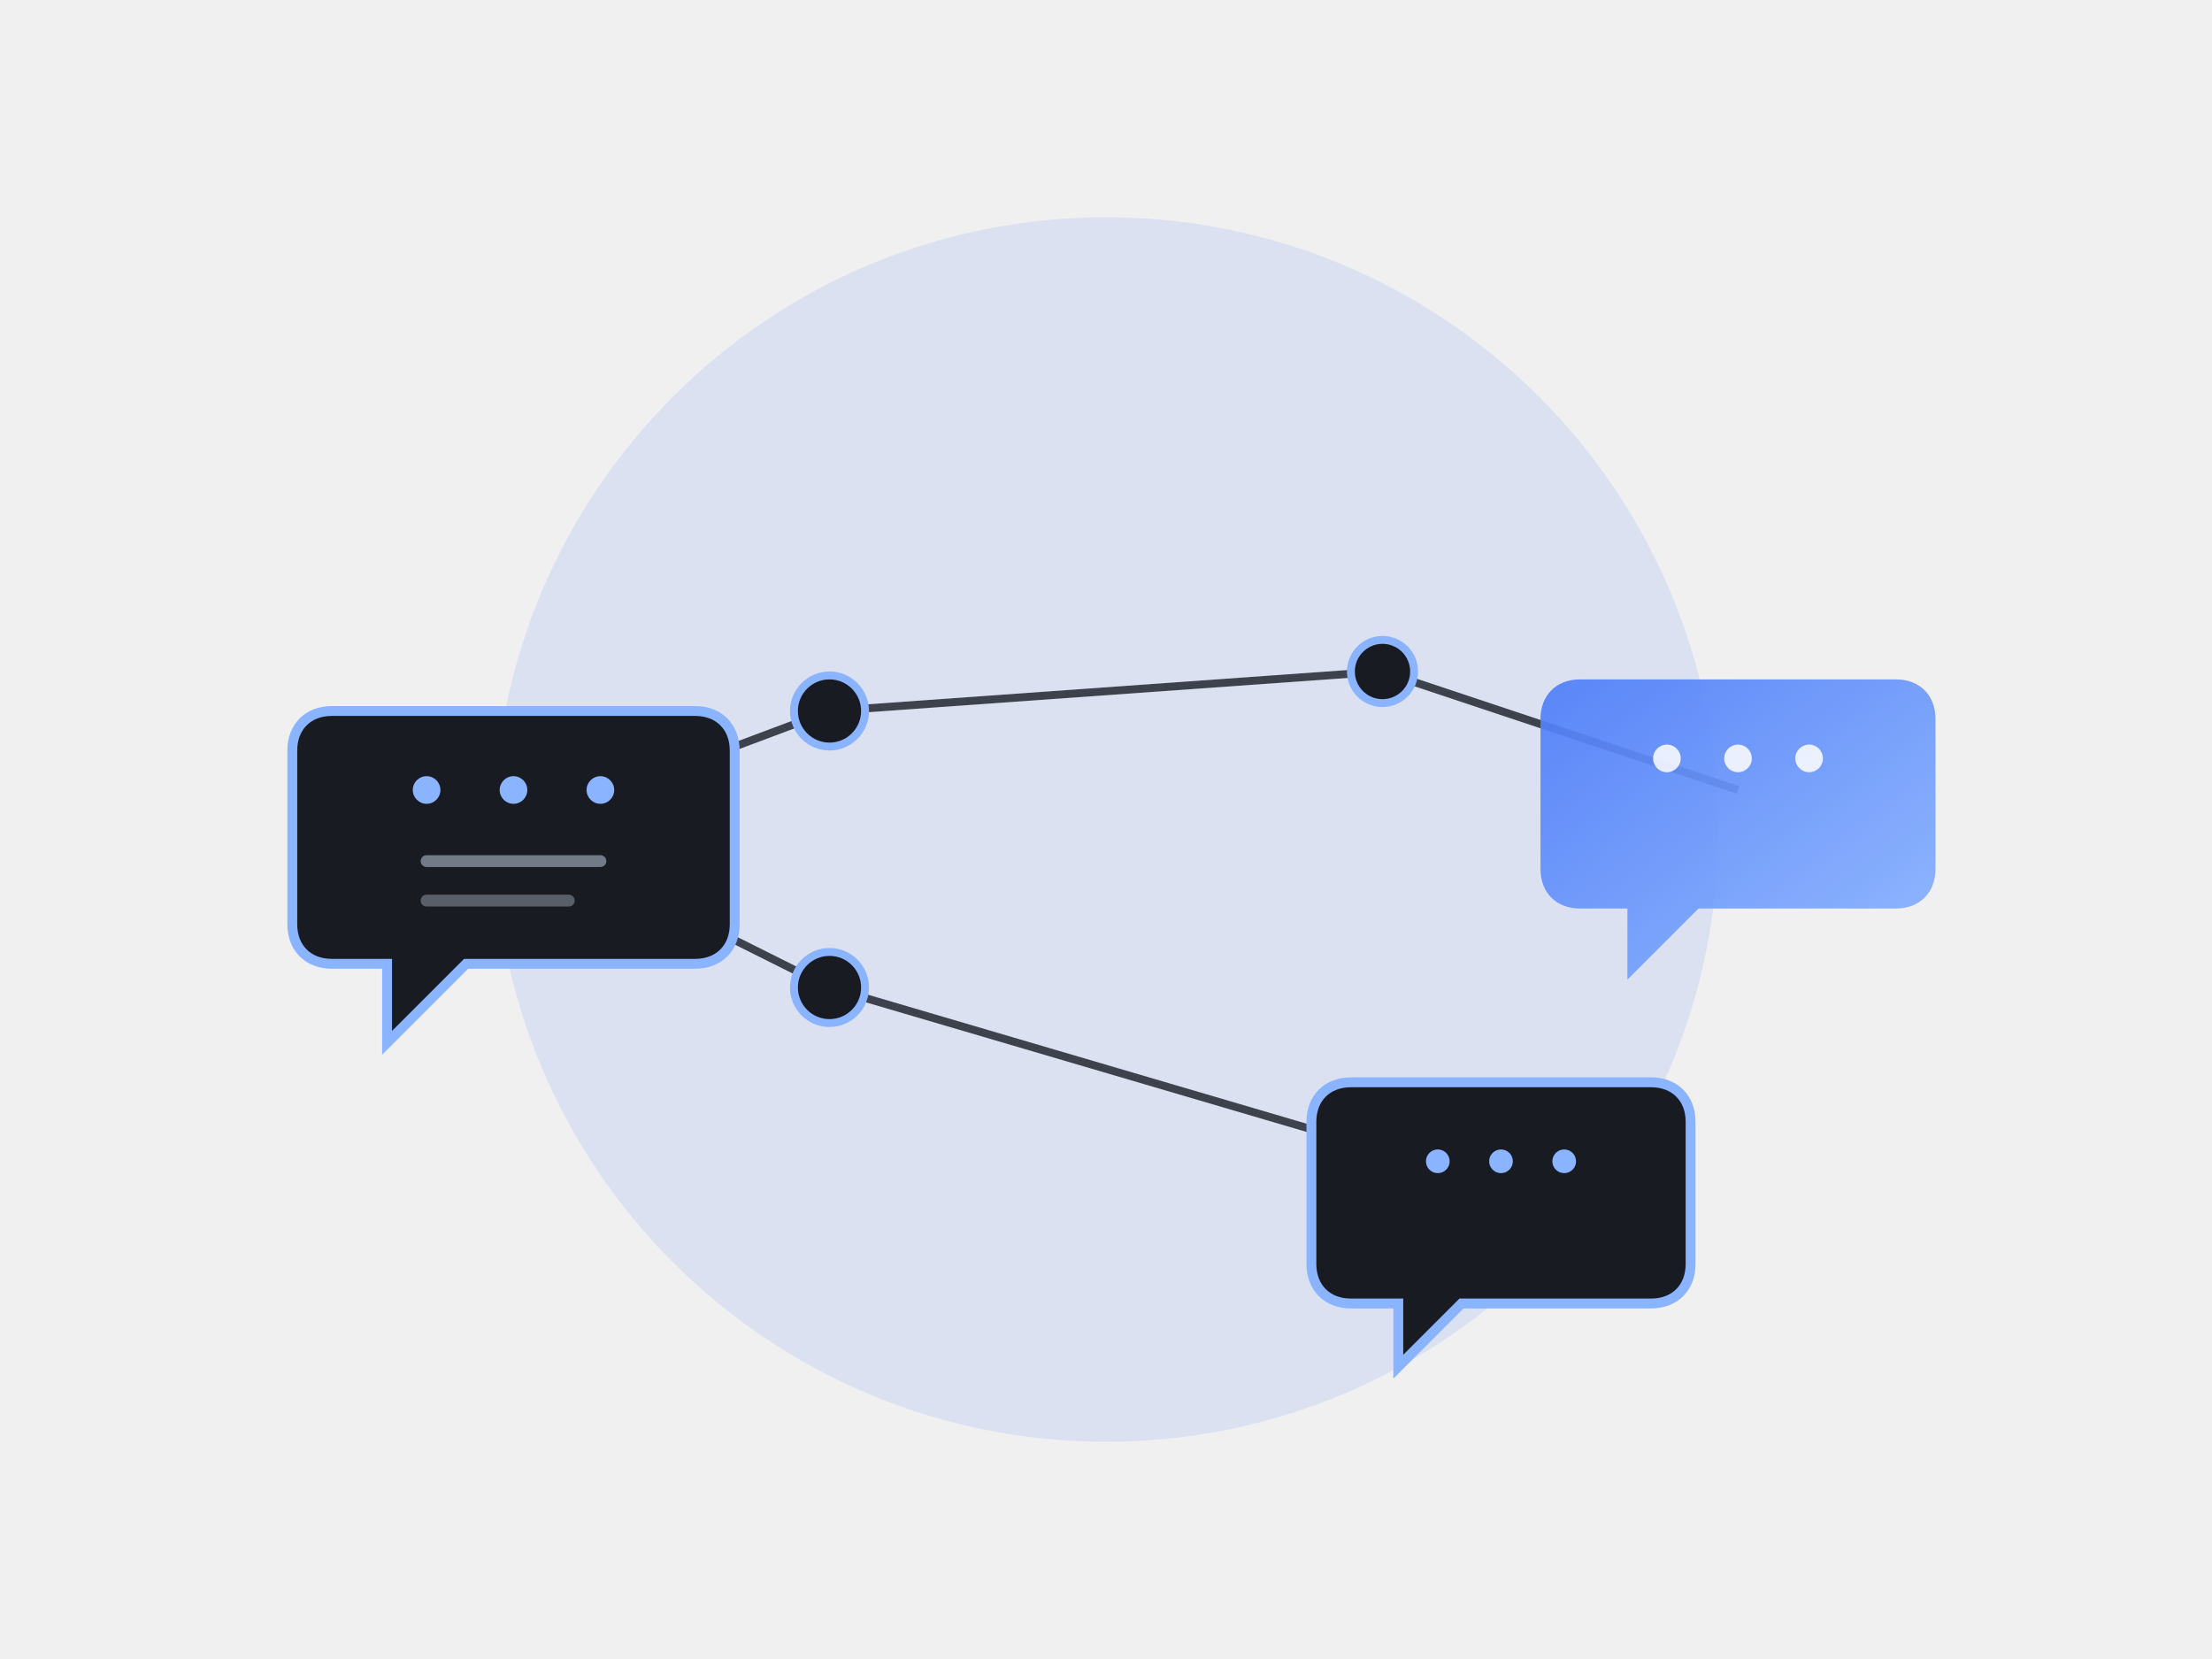
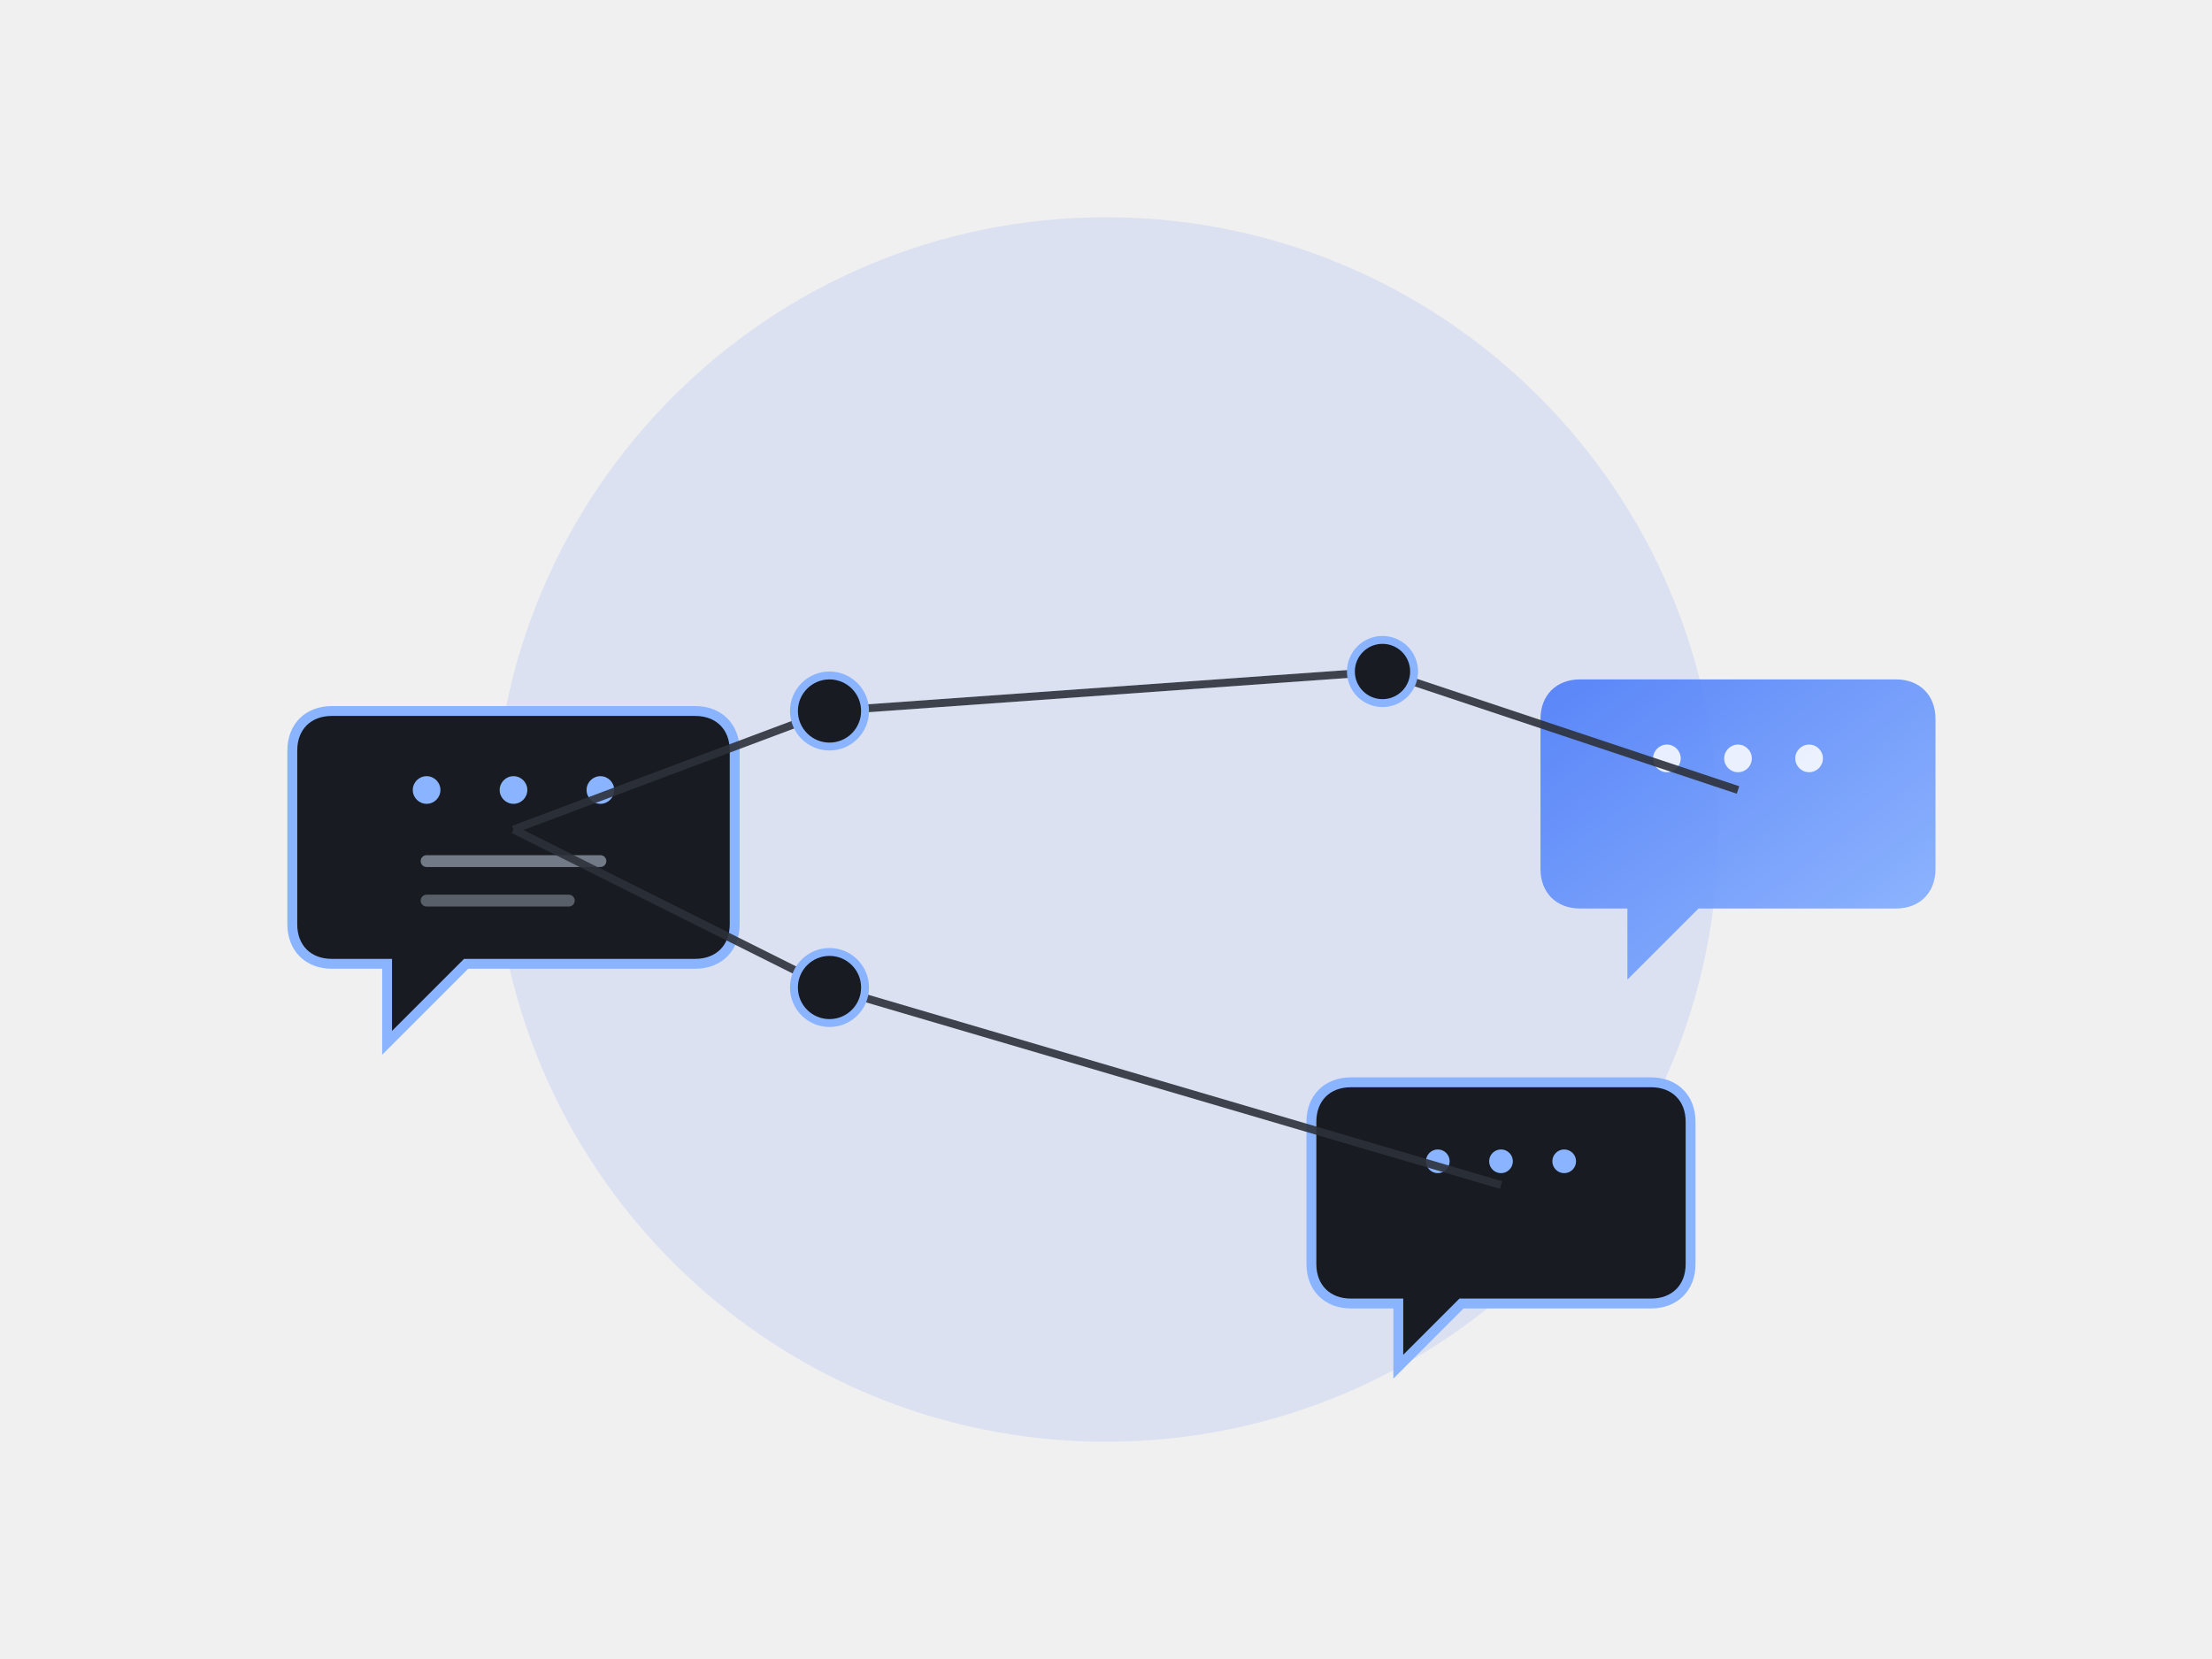
<svg xmlns="http://www.w3.org/2000/svg" viewBox="0 0 560 420" width="560" height="420" role="img" aria-hidden="true">
+   <style>
+     [data-scene="main"] {
+       animation: sceneFloat 9s ease-in-out infinite alternate;
+       transform-box: fill-box;
+       transform-origin: center;
+     }
+     [data-scene="orbit"] {
+       animation: sceneOrbit 24s linear infinite;
+       transform-box: fill-box;
+       transform-origin: center;
+     }
+     @keyframes sceneFloat {
+       from { transform: translateY(0); }
+       to   { transform: translateY(-10px); }
+     }
+     @keyframes sceneOrbit {
+       from { transform: rotate(0deg); }
+       to   { transform: rotate(360deg); }
+     }
+     @media (prefers-reduced-motion: reduce) {
+       [data-scene="main"], [data-scene="orbit"] { animation: none !important; }
+     }
+   </style>
  <defs>
    <linearGradient id="contact-grad" x1="0" y1="0" x2="1" y2="1">
      <stop offset="0" stop-color="#4F7DF9" />
      <stop offset="1" stop-color="#8AB4FF" />
    </linearGradient>
  </defs>
-   <circle cx="280" cy="210" r="155" fill="#4F7DF9" opacity="0.13" />
-   <g stroke="#2C313A" stroke-width="2" opacity="0.9">
-     <line x1="130" y1="210" x2="210" y2="180" />
-     <line x1="210" y1="180" x2="350" y2="170" />
-     <line x1="350" y1="170" x2="440" y2="200" />
-     <line x1="130" y1="210" x2="210" y2="250" />
-     <line x1="210" y1="250" x2="380" y2="300" />
+   <g data-scene="main">
+     <circle cx="280" cy="210" r="155" fill="#4F7DF9" opacity="0.13" />
+     <g transform="translate(130 210)">
+       <path d="M-46-30h92c6 0 10 4 10 10v44c0 6-4 10-10 10h-58l-20 20v-20h-14c-6 0-10-4-10-10v-44c0-6 4-10 10-10z" fill="#181B21" stroke="#8AB4FF" stroke-width="2.5" />
+       <circle cx="-22" cy="-10" r="3.5" fill="#8AB4FF" />
+       <circle cx="0" cy="-10" r="3.5" fill="#8AB4FF" />
+       <circle cx="22" cy="-10" r="3.5" fill="#8AB4FF" />
+       <line x1="-22" y1="8" x2="22" y2="8" stroke="#9AA3B2" stroke-width="3" stroke-linecap="round" opacity="0.7" />
+       <line x1="-22" y1="18" x2="14" y2="18" stroke="#9AA3B2" stroke-width="3" stroke-linecap="round" opacity="0.5" />
+     </g>
+     <g transform="translate(440 200)">
+       <path d="M-40-28h80c6 0 10 4 10 10v38c0 6-4 10-10 10h-50l-18 18v-18h-12c-6 0-10-4-10-10v-38c0-6 4-10 10-10z" fill="url(#contact-grad)" opacity="0.92" />
+       <circle cx="-18" cy="-8" r="3.5" fill="#FFFFFF" opacity="0.85" />
+       <circle cx="0" cy="-8" r="3.5" fill="#FFFFFF" opacity="0.85" />
+       <circle cx="18" cy="-8" r="3.5" fill="#FFFFFF" opacity="0.85" />
+     </g>
+     <g transform="translate(380 300)">
+       <path d="M-38-26h76c6 0 10 4 10 10v36c0 6-4 10-10 10h-48l-16 16v-16h-12c-6 0-10-4-10-10v-36c0-6 4-10 10-10z" fill="#181B21" stroke="#8AB4FF" stroke-width="2.5" />
+       <circle cx="-16" cy="-6" r="3" fill="#8AB4FF" />
+       <circle cx="0" cy="-6" r="3" fill="#8AB4FF" />
+       <circle cx="16" cy="-6" r="3" fill="#8AB4FF" />
+     </g>
  </g>
-   <circle cx="210" cy="180" r="9" fill="#181B21" stroke="#8AB4FF" stroke-width="2" />
-   <circle cx="210" cy="250" r="9" fill="#181B21" stroke="#8AB4FF" stroke-width="2" />
-   <circle cx="350" cy="170" r="8" fill="#181B21" stroke="#8AB4FF" stroke-width="2" />
-   <g transform="translate(130 210)">
-     <path d="M-46-30h92c6 0 10 4 10 10v44c0 6-4 10-10 10h-58l-20 20v-20h-14c-6 0-10-4-10-10v-44c0-6 4-10 10-10z" fill="#181B21" stroke="#8AB4FF" stroke-width="2.5" />
-     <circle cx="-22" cy="-10" r="3.5" fill="#8AB4FF" />
-     <circle cx="0" cy="-10" r="3.5" fill="#8AB4FF" />
-     <circle cx="22" cy="-10" r="3.5" fill="#8AB4FF" />
-     <line x1="-22" y1="8" x2="22" y2="8" stroke="#9AA3B2" stroke-width="3" stroke-linecap="round" opacity="0.7" />
-     <line x1="-22" y1="18" x2="14" y2="18" stroke="#9AA3B2" stroke-width="3" stroke-linecap="round" opacity="0.5" />
-   </g>
-   <g transform="translate(440 200)">
-     <path d="M-40-28h80c6 0 10 4 10 10v38c0 6-4 10-10 10h-50l-18 18v-18h-12c-6 0-10-4-10-10v-38c0-6 4-10 10-10z" fill="url(#contact-grad)" opacity="0.92" />
-     <circle cx="-18" cy="-8" r="3.5" fill="#FFFFFF" opacity="0.85" />
-     <circle cx="0" cy="-8" r="3.5" fill="#FFFFFF" opacity="0.85" />
-     <circle cx="18" cy="-8" r="3.5" fill="#FFFFFF" opacity="0.85" />
-   </g>
-   <g transform="translate(380 300)">
-     <path d="M-38-26h76c6 0 10 4 10 10v36c0 6-4 10-10 10h-48l-16 16v-16h-12c-6 0-10-4-10-10v-36c0-6 4-10 10-10z" fill="#181B21" stroke="#8AB4FF" stroke-width="2.5" />
-     <circle cx="-16" cy="-6" r="3" fill="#8AB4FF" />
-     <circle cx="0" cy="-6" r="3" fill="#8AB4FF" />
-     <circle cx="16" cy="-6" r="3" fill="#8AB4FF" />
+   <g data-scene="orbit">
+     <g stroke="#2C313A" stroke-width="2" opacity="0.9">
+       <line x1="130" y1="210" x2="210" y2="180" />
+       <line x1="210" y1="180" x2="350" y2="170" />
+       <line x1="350" y1="170" x2="440" y2="200" />
+       <line x1="130" y1="210" x2="210" y2="250" />
+       <line x1="210" y1="250" x2="380" y2="300" />
+     </g>
+     <circle cx="210" cy="180" r="9" fill="#181B21" stroke="#8AB4FF" stroke-width="2" />
+     <circle cx="210" cy="250" r="9" fill="#181B21" stroke="#8AB4FF" stroke-width="2" />
+     <circle cx="350" cy="170" r="8" fill="#181B21" stroke="#8AB4FF" stroke-width="2" />
  </g>
</svg>
